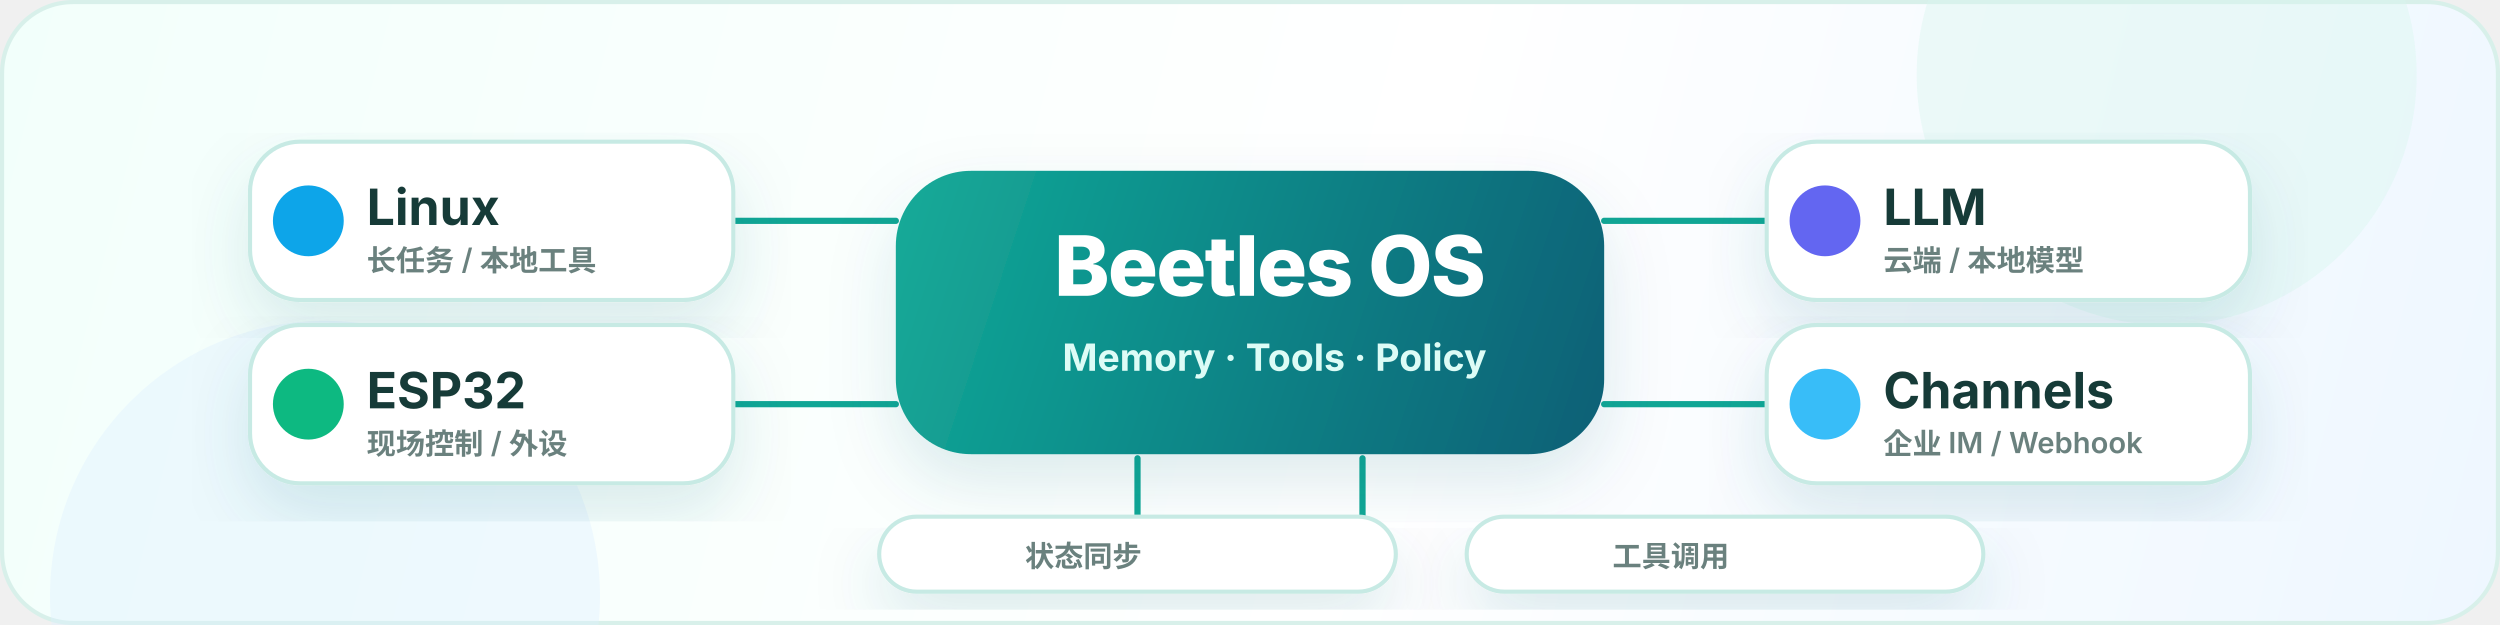
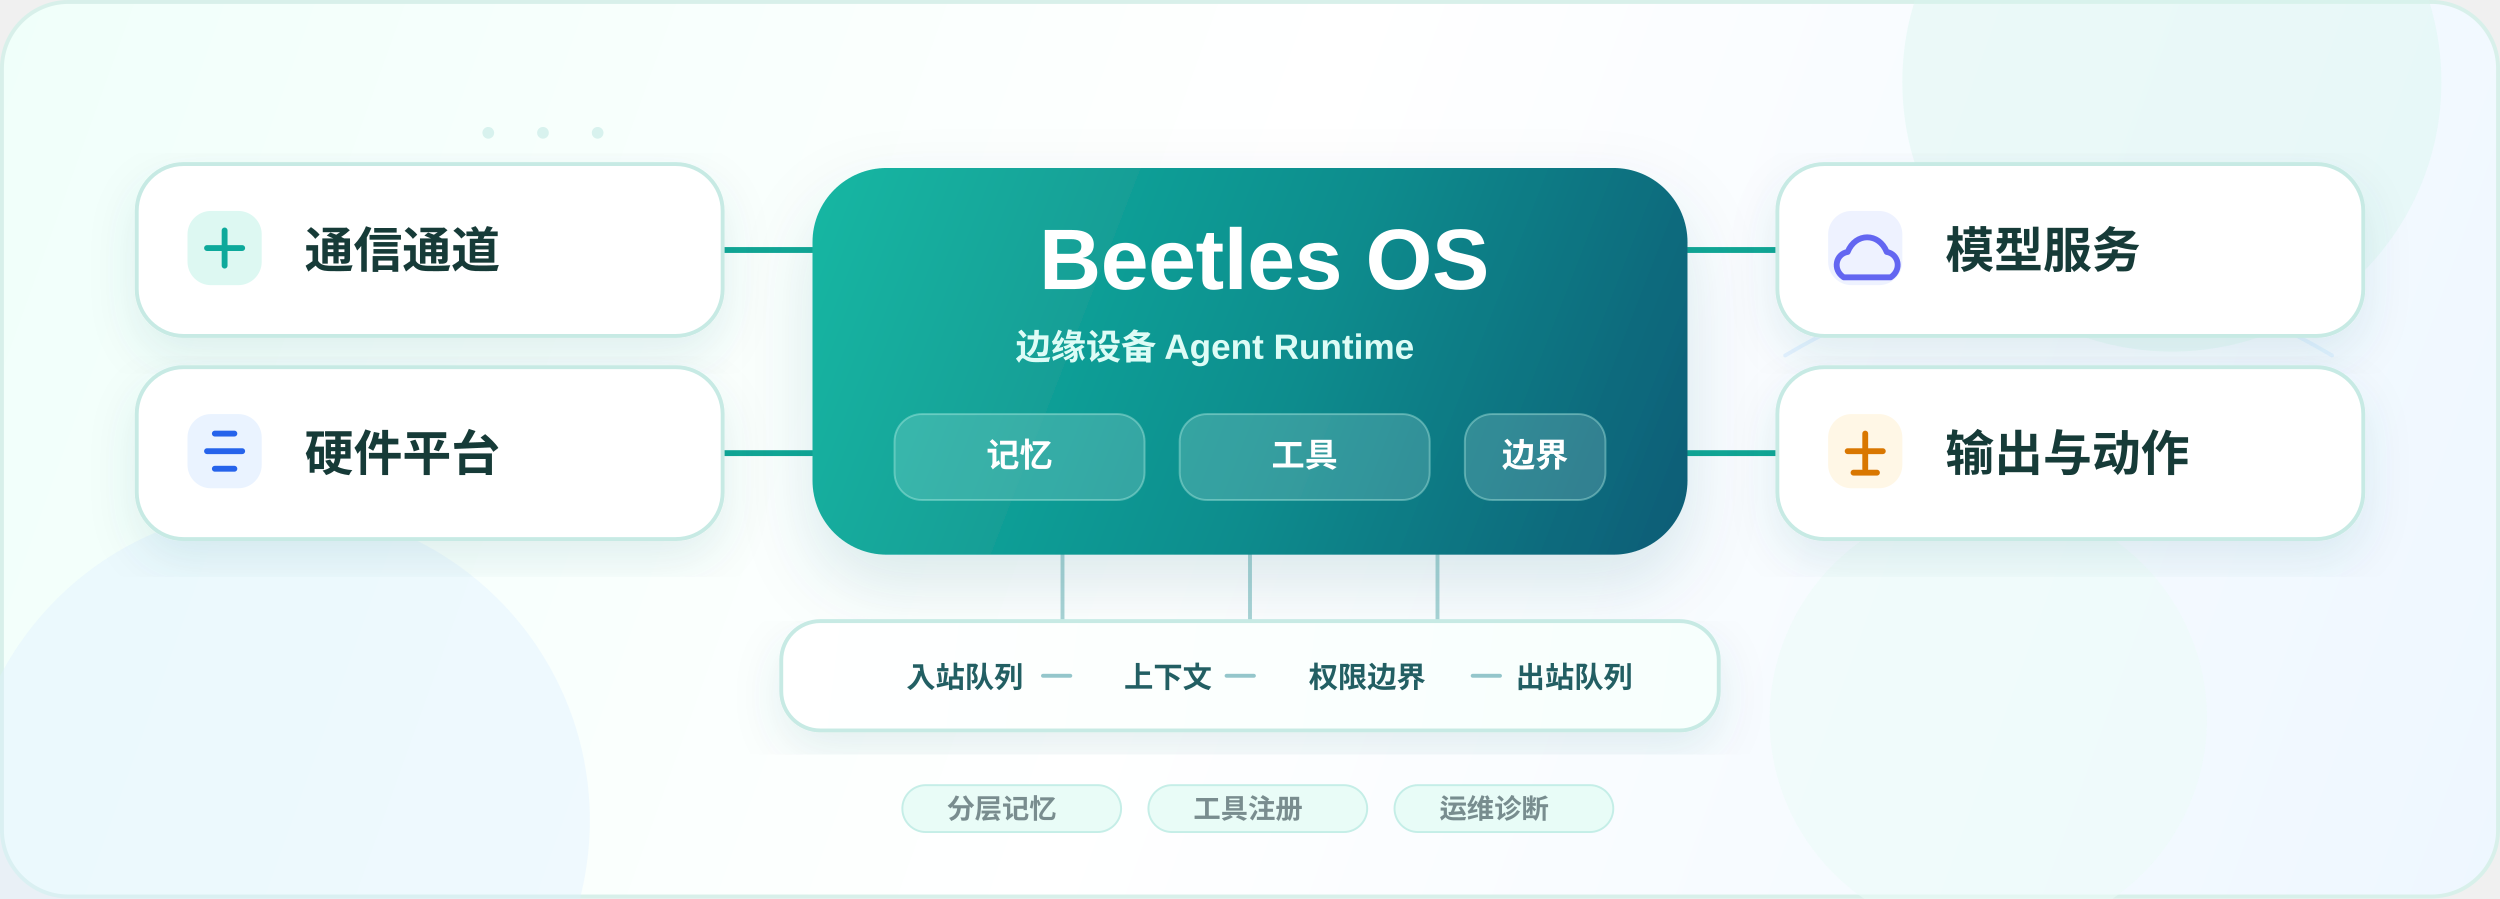
- <svg xmlns="http://www.w3.org/2000/svg" width="1200" height="300" viewBox="0 0 1200 300" fill="none" role="img" aria-labelledby="title desc">
+ <svg xmlns="http://www.w3.org/2000/svg" width="1280" height="460" viewBox="0 0 1280 460" fill="none" role="img" aria-labelledby="title desc">
  <defs>
-     <linearGradient id="bg" x1="0" y1="0" x2="1200" y2="300" gradientUnits="userSpaceOnUse">
-       <stop stop-color="#F2FFFB" />
-       <stop offset=".55" stop-color="#FFFFFF" />
+     <linearGradient id="bg" x1="0" y1="0" x2="1280" y2="460" gradientUnits="userSpaceOnUse">
+       <stop stop-color="#F0FFFA" />
+       <stop offset=".48" stop-color="#FFFFFF" />
      <stop offset="1" stop-color="#EEF7FF" />
    </linearGradient>
-     <linearGradient id="hub" x1="430" y1="96" x2="770" y2="208" gradientUnits="userSpaceOnUse">
-       <stop stop-color="#13AA98" />
-       <stop offset="1" stop-color="#0A6076" />
+     <linearGradient id="hub" x1="416" y1="108" x2="864" y2="282" gradientUnits="userSpaceOnUse">
+       <stop stop-color="#16B6A2" />
+       <stop offset=".55" stop-color="#0E8C8D" />
+       <stop offset="1" stop-color="#095C76" />
    </linearGradient>
-     <filter id="shadow" x="-12%" y="-24%" width="124%" height="148%" color-interpolation-filters="sRGB">
-       <feDropShadow dx="0" dy="14" stdDeviation="16" flood-color="#0B5F76" flood-opacity=".13" />
+     <linearGradient id="chip" x1="400" y1="316" x2="880" y2="374" gradientUnits="userSpaceOnUse">
+       <stop stop-color="#FFFFFF" />
+       <stop offset="1" stop-color="#F7FFFD" />
+     </linearGradient>
+     <filter id="shadow" x="-12%" y="-22%" width="124%" height="150%" color-interpolation-filters="sRGB">
+       <feDropShadow dx="0" dy="16" stdDeviation="18" flood-color="#0B5F76" flood-opacity=".14" />
+     </filter>
+     <filter id="softShadow" x="-10%" y="-18%" width="120%" height="140%" color-interpolation-filters="sRGB">
+       <feDropShadow dx="0" dy="10" stdDeviation="12" flood-color="#0B5F76" flood-opacity=".10" />
    </filter>
    <style>
-       .hub { font: 800 40px ui-sans-serif, system-ui, -apple-system, BlinkMacSystemFont, "Segoe UI", sans-serif; fill: #fff; letter-spacing: -.02em; }
-       .hubMeta { font: 650 18px ui-sans-serif, system-ui, -apple-system, BlinkMacSystemFont, "Segoe UI", sans-serif; fill: #DDFCF6; }
-       .node { font: 750 24px ui-sans-serif, system-ui, -apple-system, BlinkMacSystemFont, "Segoe UI", sans-serif; fill: #183B38; }
-       .meta { font: 600 14px ui-sans-serif, system-ui, -apple-system, BlinkMacSystemFont, "Segoe UI", sans-serif; fill: #6B817E; }
+       .hubTitle { font-family: Arial, Helvetica, sans-serif; font-size: 44px; font-weight: 800; fill: #FFFFFF; letter-spacing: -0.2px; }
+       .hubMeta { font-family: Arial, Helvetica, sans-serif; font-size: 18px; font-weight: 650; fill: #DDFCF6; }
+       .nodeTitle { font-family: Arial, Helvetica, sans-serif; font-size: 25px; font-weight: 760; fill: #183B38; }
+       .nodeMeta { font-family: Arial, Helvetica, sans-serif; font-size: 14px; font-weight: 610; fill: #647B7D; }
+       .pillTitle { font-family: Arial, Helvetica, sans-serif; font-size: 17px; font-weight: 740; fill: #FFFFFF; }
+       .pillMeta { font-family: Arial, Helvetica, sans-serif; font-size: 13px; font-weight: 570; fill: #DDFCF6; }
+       .chipText { font-family: Arial, Helvetica, sans-serif; font-size: 15px; font-weight: 680; fill: #245F64; }
      .line { stroke: #10A695; stroke-width: 3; stroke-linecap: round; }
+       .thinLine { stroke: #A9D3D5; stroke-width: 2; stroke-linecap: round; }
    </style>
  </defs>
-   <rect x="1" y="1" width="1198" height="298" rx="34" fill="url(#bg)" stroke="#D8F0EA" stroke-width="2" />
-   <circle cx="1040" cy="36" r="120" fill="#D8F6EF" opacity=".42" />
-   <circle cx="156" cy="286" r="132" fill="#DDEFFF" opacity=".38" />
-   <path class="line" d="M352 106H430" />
-   <path class="line" d="M770 106H848" />
-   <path class="line" d="M352 194H430" />
-   <path class="line" d="M770 194H848" />
-   <path class="line" d="M546 220V248" />
-   <path class="line" d="M654 220V248" />
+   <rect x="1" y="1" width="1278" height="458" rx="34" fill="url(#bg)" stroke="#D8F0EA" stroke-width="2" />
+   <circle cx="1112" cy="42" r="138" fill="#D8F6EF" opacity=".42" />
+   <circle cx="142" cy="420" r="160" fill="#DDEFFF" opacity=".38" />
+   <circle cx="1018" cy="368" r="112" fill="#ECFBF8" opacity=".58" />
+   <path d="M96 260C184 206 274 206 362 260" stroke="#DAF1ED" stroke-width="2" stroke-linecap="round" opacity=".75" />
+   <path d="M914 182C1008 126 1100 126 1194 182" stroke="#DDEFFF" stroke-width="2" stroke-linecap="round" opacity=".8" />
+   <g opacity=".28" fill="#87CFC8">
+     <circle cx="250" cy="68" r="3" />
+     <circle cx="278" cy="68" r="3" />
+     <circle cx="306" cy="68" r="3" />
+     <circle cx="984" cy="268" r="3" />
+     <circle cx="1012" cy="268" r="3" />
+     <circle cx="1040" cy="268" r="3" />
+   </g>
+   <path class="line" d="M370 128H416" />
+   <path class="line" d="M370 232H416" />
+   <path class="line" d="M864 128H910" />
+   <path class="line" d="M864 232H910" />
+   <path class="thinLine" d="M544 284V318" />
+   <path class="thinLine" d="M640 284V318" />
+   <path class="thinLine" d="M736 284V318" />
  <g filter="url(#shadow)">
-     <rect x="430" y="82" width="340" height="136" rx="36" fill="url(#hub)" />
-     <text x="506" y="142" class="hub">Beetles OS</text>
-     <text x="510" y="178" class="hubMeta">Memory · Tools · Policy</text>
+     <rect x="416" y="86" width="448" height="198" rx="38" fill="url(#hub)" />
+     <text x="532" y="148" class="hubTitle">Beetles OS</text>
+     <text x="520" y="184" class="hubMeta">边缘设备 Agent Runtime</text>
+     <rect x="458" y="212" width="128" height="44" rx="14" fill="#FFFFFF" fill-opacity=".16" stroke="#BDF4EB" stroke-opacity=".38" />
+     <text x="522" y="239" text-anchor="middle" class="pillTitle">记忆</text>
+     <rect x="604" y="212" width="128" height="44" rx="14" fill="#FFFFFF" fill-opacity=".16" stroke="#BDF4EB" stroke-opacity=".38" />
+     <text x="668" y="239" text-anchor="middle" class="pillTitle">工具</text>
+     <rect x="750" y="212" width="72" height="44" rx="14" fill="#FFFFFF" fill-opacity=".16" stroke="#BDF4EB" stroke-opacity=".38" />
+     <text x="786" y="239" text-anchor="middle" class="pillTitle">边界</text>
  </g>
-   <g filter="url(#shadow)">
-     <rect x="120" y="68" width="232" height="76" rx="24" fill="#FFFFFF" stroke="#C7EAE4" stroke-width="2" />
-     <text x="176" y="108" class="node">Linux</text>
-     <text x="176" y="130" class="meta">长任务 / 本地工具</text>
-     <circle cx="148" cy="106" r="17" fill="#0EA5E9" />
+   <g filter="url(#softShadow)">
+     <rect x="70" y="84" width="300" height="88" rx="24" fill="#FFFFFF" stroke="#C7EAE4" stroke-width="2" />
+     <rect x="96" y="108" width="38" height="38" rx="12" fill="#DDF8F2" />
+     <path d="M106 127H124M115 118V136" stroke="#0FA99B" stroke-width="3" stroke-linecap="round" />
+     <text x="156" y="137" class="nodeTitle">通信通道</text>
  </g>
-   <g filter="url(#shadow)">
-     <rect x="120" y="156" width="232" height="76" rx="24" fill="#FFFFFF" stroke="#C7EAE4" stroke-width="2" />
-     <text x="176" y="196" class="node">ESP32</text>
-     <text x="176" y="218" class="meta">现场控制 / 外设</text>
-     <circle cx="148" cy="194" r="17" fill="#10B981" />
+   <g filter="url(#softShadow)">
+     <rect x="70" y="188" width="300" height="88" rx="24" fill="#FFFFFF" stroke="#C7EAE4" stroke-width="2" />
+     <rect x="96" y="212" width="38" height="38" rx="12" fill="#EAF3FF" />
+     <path d="M106 231H124M110 222H120M110 240H120" stroke="#2563EB" stroke-width="3" stroke-linecap="round" />
+     <text x="156" y="241" class="nodeTitle">硬件平台</text>
  </g>
-   <g filter="url(#shadow)">
-     <rect x="848" y="68" width="232" height="76" rx="24" fill="#FFFFFF" stroke="#C7EAE4" stroke-width="2" />
-     <text x="904" y="108" class="node">LLM</text>
-     <text x="904" y="130" class="meta">云端 / 本地模型</text>
-     <circle cx="876" cy="106" r="17" fill="#6366F1" />
+   <g filter="url(#softShadow)">
+     <rect x="910" y="84" width="300" height="88" rx="24" fill="#FFFFFF" stroke="#C7EAE4" stroke-width="2" />
+     <rect x="936" y="108" width="38" height="38" rx="12" fill="#EEF2FF" />
+     <path d="M946 129C950 119 962 119 966 129C972 130 974 138 968 142H944C938 138 940 130 946 129Z" stroke="#6366F1" stroke-width="3" stroke-linecap="round" stroke-linejoin="round" />
+     <text x="996" y="137" class="nodeTitle">模型服务</text>
  </g>
-   <g filter="url(#shadow)">
-     <rect x="848" y="156" width="232" height="76" rx="24" fill="#FFFFFF" stroke="#C7EAE4" stroke-width="2" />
-     <text x="904" y="196" class="node">Channels</text>
-     <text x="904" y="218" class="meta">企业 IM / Webhook</text>
-     <circle cx="876" cy="194" r="17" fill="#38BDF8" />
+   <g filter="url(#softShadow)">
+     <rect x="910" y="188" width="300" height="88" rx="24" fill="#FFFFFF" stroke="#C7EAE4" stroke-width="2" />
+     <rect x="936" y="212" width="38" height="38" rx="12" fill="#FFF7E6" />
+     <path d="M946 231H964M955 222V240M949 242H961" stroke="#D97706" stroke-width="3" stroke-linecap="round" />
+     <text x="996" y="241" class="nodeTitle">输出与动作</text>
  </g>
-   <g filter="url(#shadow)">
-     <rect x="422" y="248" width="248" height="36" rx="18" fill="#FFFFFF" stroke="#C7EAE4" stroke-width="2" />
-     <text x="492" y="272" class="meta">状态同步</text>
+   <g filter="url(#softShadow)">
+     <rect x="400" y="318" width="480" height="56" rx="20" fill="url(#chip)" stroke="#C7EAE4" stroke-width="2" />
+     <text x="494" y="352" text-anchor="middle" class="chipText">入站队列</text>
+     <text x="598" y="352" text-anchor="middle" class="chipText">上下文</text>
+     <text x="700" y="352" text-anchor="middle" class="chipText">权限边界</text>
+     <text x="806" y="352" text-anchor="middle" class="chipText">出站队列</text>
+     <path d="M534 346H548M628 346H642M754 346H768" stroke="#94C6CB" stroke-width="2" stroke-linecap="round" />
  </g>
-   <g filter="url(#shadow)">
-     <rect x="704" y="248" width="248" height="36" rx="18" fill="#FFFFFF" stroke="#C7EAE4" stroke-width="2" />
-     <text x="774" y="272" class="meta">工具调用</text>
+   <g opacity=".86">
+     <rect x="462" y="402" width="112" height="24" rx="12" fill="#E6FBF6" stroke="#BCEBE3" />
+     <text x="485" y="419" class="nodeMeta">分层记忆</text>
+     <rect x="588" y="402" width="112" height="24" rx="12" fill="#E6FBF6" stroke="#BCEBE3" />
+     <text x="611" y="419" class="nodeMeta">工具注册</text>
+     <rect x="714" y="402" width="112" height="24" rx="12" fill="#E6FBF6" stroke="#BCEBE3" />
+     <text x="737" y="419" class="nodeMeta">运维诊断</text>
  </g>
</svg>
